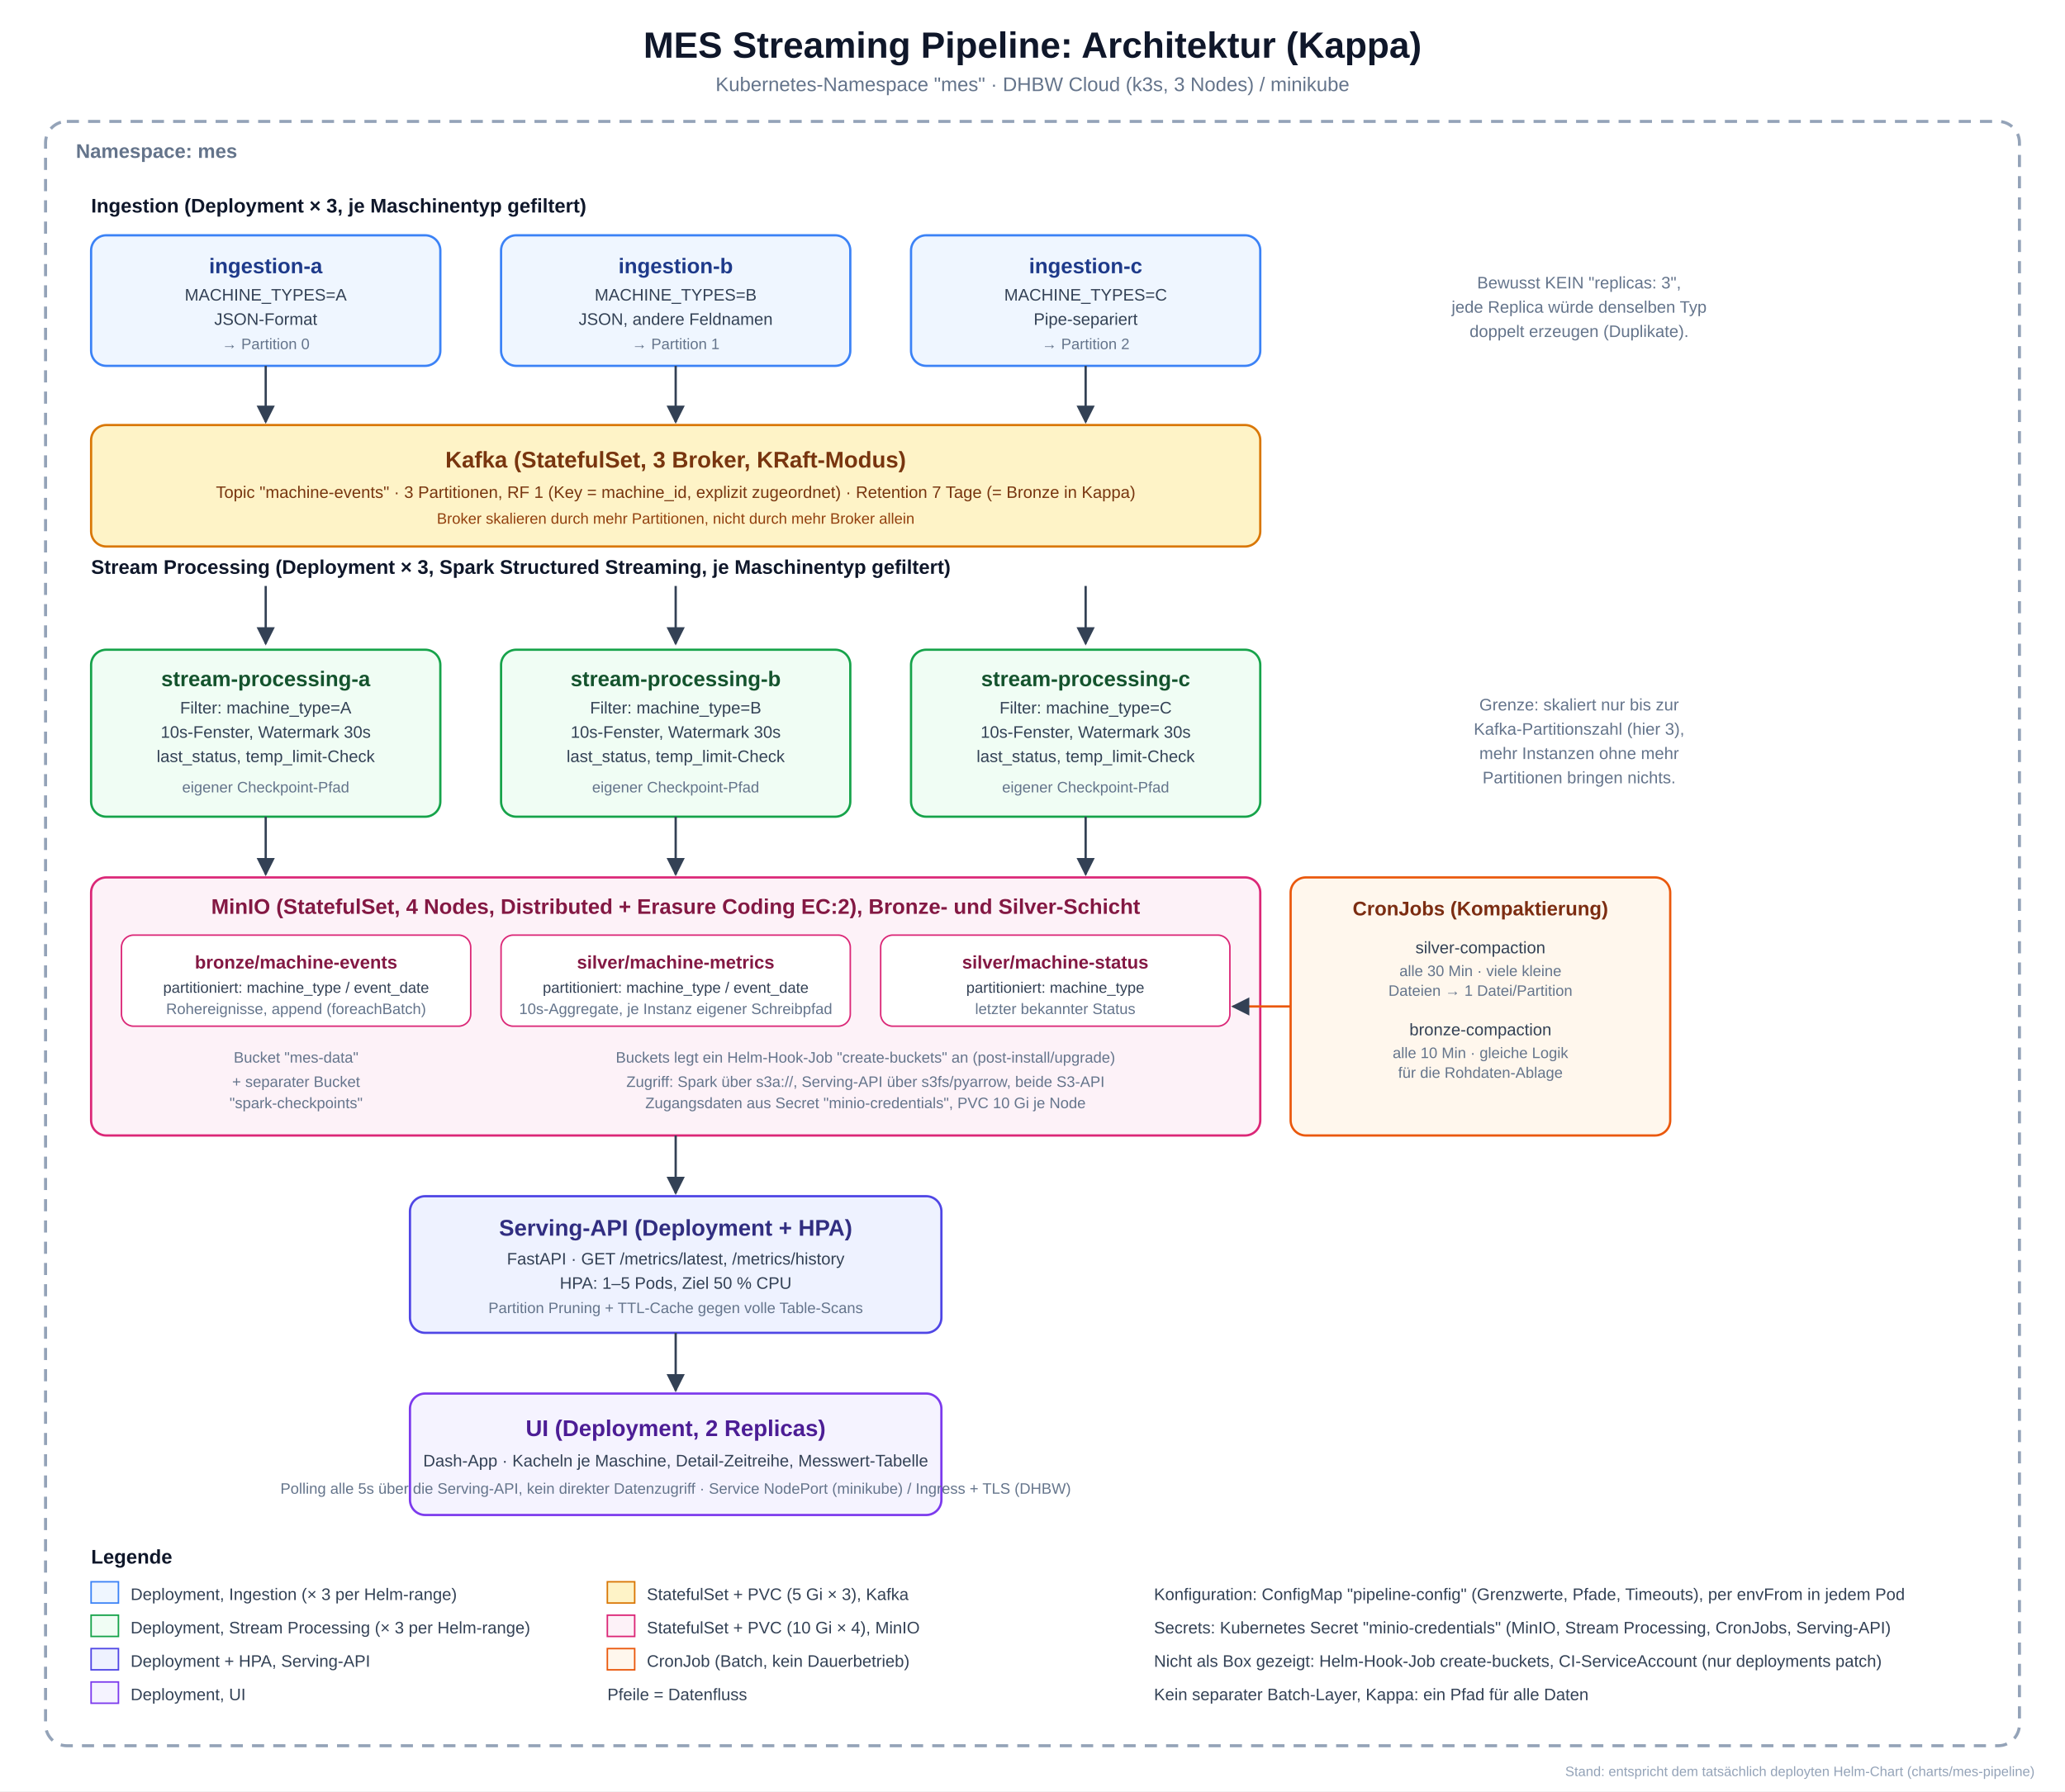
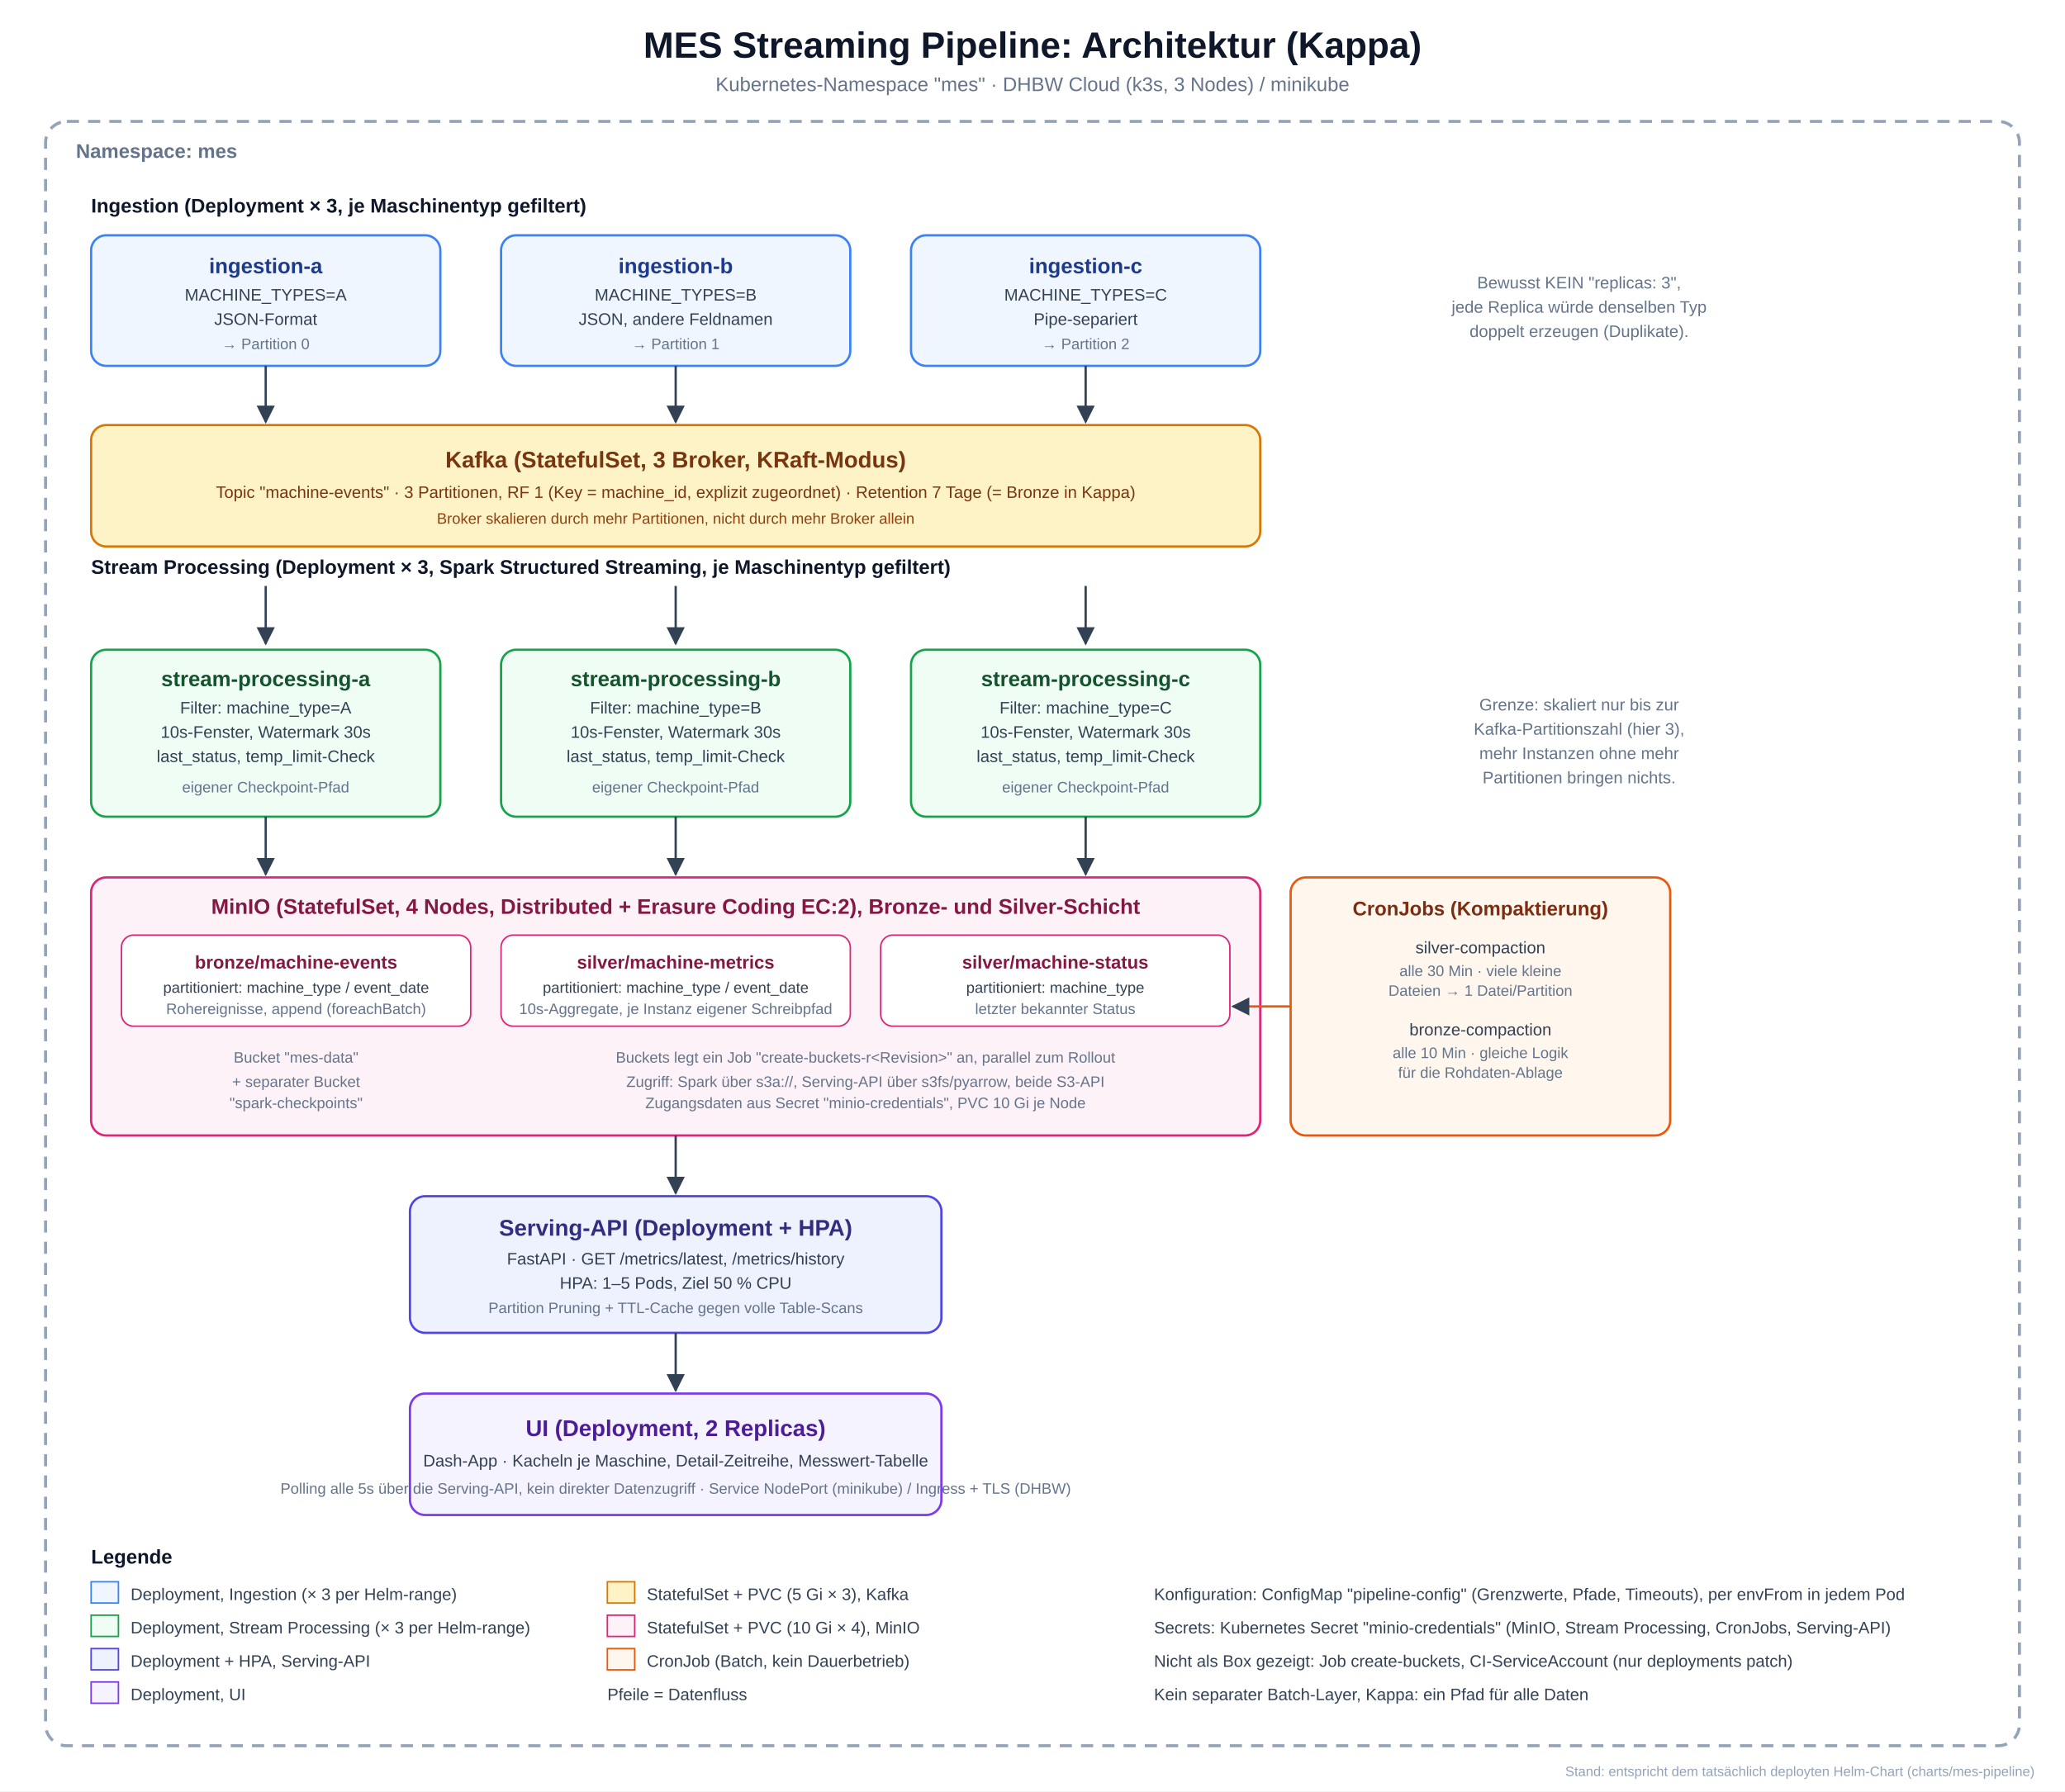
<svg xmlns="http://www.w3.org/2000/svg" viewBox="0 0 1360 1180" font-family="Segoe UI, Arial, sans-serif">
  <defs>
    <marker id="arrow" viewBox="0 0 10 10" refX="9" refY="5" markerWidth="8" markerHeight="8" orient="auto-start-reverse">
      <path d="M0,0 L10,5 L0,10 z" fill="#334155" />
    </marker>
  </defs>
  <rect x="0" y="0" width="1360" height="1180" fill="#ffffff" />
  <text x="680" y="38" text-anchor="middle" font-size="24" font-weight="700" fill="#0f172a">MES Streaming Pipeline: Architektur (Kappa)</text>
  <text x="680" y="60" text-anchor="middle" font-size="13" fill="#64748b">Kubernetes-Namespace "mes" · DHBW Cloud (k3s, 3 Nodes) / minikube</text>
  <rect x="30" y="80" width="1300" height="1070" rx="14" fill="none" stroke="#94a3b8" stroke-width="2" stroke-dasharray="8 6" />
  <text x="50" y="104" font-size="13" font-weight="600" fill="#64748b">Namespace: mes</text>
  <text x="60" y="140" font-size="13" font-weight="700" fill="#0f172a">Ingestion (Deployment × 3, je Maschinentyp gefiltert)</text>
  <g>
    <rect x="60" y="155" width="230" height="86" rx="10" fill="#eff6ff" stroke="#3b82f6" stroke-width="1.5" />
    <text x="175" y="180" text-anchor="middle" font-size="14" font-weight="600" fill="#1e3a8a">ingestion-a</text>
    <text x="175" y="198" text-anchor="middle" font-size="11" fill="#334155">MACHINE_TYPES=A</text>
    <text x="175" y="214" text-anchor="middle" font-size="11" fill="#334155">JSON-Format</text>
    <text x="175" y="230" text-anchor="middle" font-size="10" fill="#64748b">→ Partition 0</text>
  </g>
  <g>
    <rect x="330" y="155" width="230" height="86" rx="10" fill="#eff6ff" stroke="#3b82f6" stroke-width="1.5" />
    <text x="445" y="180" text-anchor="middle" font-size="14" font-weight="600" fill="#1e3a8a">ingestion-b</text>
    <text x="445" y="198" text-anchor="middle" font-size="11" fill="#334155">MACHINE_TYPES=B</text>
    <text x="445" y="214" text-anchor="middle" font-size="11" fill="#334155">JSON, andere Feldnamen</text>
    <text x="445" y="230" text-anchor="middle" font-size="10" fill="#64748b">→ Partition 1</text>
  </g>
  <g>
    <rect x="600" y="155" width="230" height="86" rx="10" fill="#eff6ff" stroke="#3b82f6" stroke-width="1.5" />
    <text x="715" y="180" text-anchor="middle" font-size="14" font-weight="600" fill="#1e3a8a">ingestion-c</text>
    <text x="715" y="198" text-anchor="middle" font-size="11" fill="#334155">MACHINE_TYPES=C</text>
    <text x="715" y="214" text-anchor="middle" font-size="11" fill="#334155">Pipe-separiert</text>
    <text x="715" y="230" text-anchor="middle" font-size="10" fill="#64748b">→ Partition 2</text>
  </g>
  <text x="1040" y="190" font-size="11" fill="#64748b" text-anchor="middle">Bewusst KEIN "replicas: 3",</text>
  <text x="1040" y="206" font-size="11" fill="#64748b" text-anchor="middle">jede Replica würde denselben Typ</text>
  <text x="1040" y="222" font-size="11" fill="#64748b" text-anchor="middle">doppelt erzeugen (Duplikate).</text>
  <line x1="175" y1="241" x2="175" y2="278" stroke="#334155" stroke-width="1.5" marker-end="url(#arrow)" />
  <line x1="445" y1="241" x2="445" y2="278" stroke="#334155" stroke-width="1.5" marker-end="url(#arrow)" />
  <line x1="715" y1="241" x2="715" y2="278" stroke="#334155" stroke-width="1.5" marker-end="url(#arrow)" />
  <rect x="60" y="280" width="770" height="80" rx="10" fill="#fef3c7" stroke="#d97706" stroke-width="1.5" />
  <text x="445" y="308" text-anchor="middle" font-size="15" font-weight="700" fill="#78350f">Kafka (StatefulSet, 3 Broker, KRaft-Modus)</text>
  <text x="445" y="328" text-anchor="middle" font-size="11" fill="#78350f">Topic "machine-events" · 3 Partitionen, RF 1 (Key = machine_id, explizit zugeordnet) · Retention 7 Tage (= Bronze in Kappa)</text>
  <text x="445" y="345" text-anchor="middle" font-size="10" fill="#92400e">Broker skalieren durch mehr Partitionen, nicht durch mehr Broker allein</text>
  <text x="60" y="378" font-size="13" font-weight="700" fill="#0f172a">Stream Processing (Deployment × 3, Spark Structured Streaming, je Maschinentyp gefiltert)</text>
  <line x1="175" y1="386" x2="175" y2="424" stroke="#334155" stroke-width="1.5" marker-end="url(#arrow)" />
  <line x1="445" y1="386" x2="445" y2="424" stroke="#334155" stroke-width="1.5" marker-end="url(#arrow)" />
  <line x1="715" y1="386" x2="715" y2="424" stroke="#334155" stroke-width="1.5" marker-end="url(#arrow)" />
  <g>
    <rect x="60" y="428" width="230" height="110" rx="10" fill="#f0fdf4" stroke="#16a34a" stroke-width="1.5" />
    <text x="175" y="452" text-anchor="middle" font-size="14" font-weight="600" fill="#14532d">stream-processing-a</text>
    <text x="175" y="470" text-anchor="middle" font-size="11" fill="#334155">Filter: machine_type=A</text>
    <text x="175" y="486" text-anchor="middle" font-size="11" fill="#334155">10s-Fenster, Watermark 30s</text>
    <text x="175" y="502" text-anchor="middle" font-size="11" fill="#334155">last_status, temp_limit-Check</text>
    <text x="175" y="522" text-anchor="middle" font-size="10" fill="#64748b">eigener Checkpoint-Pfad</text>
  </g>
  <g>
    <rect x="330" y="428" width="230" height="110" rx="10" fill="#f0fdf4" stroke="#16a34a" stroke-width="1.5" />
    <text x="445" y="452" text-anchor="middle" font-size="14" font-weight="600" fill="#14532d">stream-processing-b</text>
    <text x="445" y="470" text-anchor="middle" font-size="11" fill="#334155">Filter: machine_type=B</text>
    <text x="445" y="486" text-anchor="middle" font-size="11" fill="#334155">10s-Fenster, Watermark 30s</text>
    <text x="445" y="502" text-anchor="middle" font-size="11" fill="#334155">last_status, temp_limit-Check</text>
    <text x="445" y="522" text-anchor="middle" font-size="10" fill="#64748b">eigener Checkpoint-Pfad</text>
  </g>
  <g>
    <rect x="600" y="428" width="230" height="110" rx="10" fill="#f0fdf4" stroke="#16a34a" stroke-width="1.5" />
    <text x="715" y="452" text-anchor="middle" font-size="14" font-weight="600" fill="#14532d">stream-processing-c</text>
    <text x="715" y="470" text-anchor="middle" font-size="11" fill="#334155">Filter: machine_type=C</text>
    <text x="715" y="486" text-anchor="middle" font-size="11" fill="#334155">10s-Fenster, Watermark 30s</text>
    <text x="715" y="502" text-anchor="middle" font-size="11" fill="#334155">last_status, temp_limit-Check</text>
    <text x="715" y="522" text-anchor="middle" font-size="10" fill="#64748b">eigener Checkpoint-Pfad</text>
  </g>
  <text x="1040" y="468" font-size="11" fill="#64748b" text-anchor="middle">Grenze: skaliert nur bis zur</text>
  <text x="1040" y="484" font-size="11" fill="#64748b" text-anchor="middle">Kafka-Partitionszahl (hier 3),</text>
  <text x="1040" y="500" font-size="11" fill="#64748b" text-anchor="middle">mehr Instanzen ohne mehr</text>
  <text x="1040" y="516" font-size="11" fill="#64748b" text-anchor="middle">Partitionen bringen nichts.</text>
  <line x1="175" y1="538" x2="175" y2="576" stroke="#334155" stroke-width="1.5" marker-end="url(#arrow)" />
  <line x1="445" y1="538" x2="445" y2="576" stroke="#334155" stroke-width="1.5" marker-end="url(#arrow)" />
  <line x1="715" y1="538" x2="715" y2="576" stroke="#334155" stroke-width="1.5" marker-end="url(#arrow)" />
  <rect x="60" y="578" width="770" height="170" rx="10" fill="#fdf2f8" stroke="#db2777" stroke-width="1.5" />
  <text x="445" y="602" text-anchor="middle" font-size="14" font-weight="700" fill="#831843">MinIO (StatefulSet, 4 Nodes, Distributed + Erasure Coding EC:2), Bronze- und Silver-Schicht</text>
  <rect x="80" y="616" width="230" height="60" rx="8" fill="#ffffff" stroke="#db2777" stroke-width="1" />
  <text x="195" y="638" text-anchor="middle" font-size="12" font-weight="600" fill="#831843">bronze/machine-events</text>
  <text x="195" y="654" text-anchor="middle" font-size="10" fill="#334155">partitioniert: machine_type / event_date</text>
  <text x="195" y="668" text-anchor="middle" font-size="10" fill="#64748b">Rohereignisse, append (foreachBatch)</text>
  <rect x="330" y="616" width="230" height="60" rx="8" fill="#ffffff" stroke="#db2777" stroke-width="1" />
  <text x="445" y="638" text-anchor="middle" font-size="12" font-weight="600" fill="#831843">silver/machine-metrics</text>
  <text x="445" y="654" text-anchor="middle" font-size="10" fill="#334155">partitioniert: machine_type / event_date</text>
  <text x="445" y="668" text-anchor="middle" font-size="10" fill="#64748b">10s-Aggregate, je Instanz eigener Schreibpfad</text>
  <rect x="580" y="616" width="230" height="60" rx="8" fill="#ffffff" stroke="#db2777" stroke-width="1" />
  <text x="695" y="638" text-anchor="middle" font-size="12" font-weight="600" fill="#831843">silver/machine-status</text>
  <text x="695" y="654" text-anchor="middle" font-size="10" fill="#334155">partitioniert: machine_type</text>
  <text x="695" y="668" text-anchor="middle" font-size="10" fill="#64748b">letzter bekannter Status</text>
  <text x="195" y="700" text-anchor="middle" font-size="10" fill="#64748b">Bucket "mes-data"</text>
  <text x="195" y="716" text-anchor="middle" font-size="10" fill="#64748b">+ separater Bucket</text>
  <text x="195" y="730" text-anchor="middle" font-size="10" fill="#64748b">"spark-checkpoints"</text>
-   <text x="570" y="700" text-anchor="middle" font-size="10" fill="#64748b">Buckets legt ein Helm-Hook-Job "create-buckets" an (post-install/upgrade)</text>
+   <text x="570" y="700" text-anchor="middle" font-size="10" fill="#64748b">Buckets legt ein Job "create-buckets-r&lt;Revision&gt;" an, parallel zum Rollout</text>
  <text x="570" y="716" text-anchor="middle" font-size="10" fill="#64748b">Zugriff: Spark über s3a://, Serving-API über s3fs/pyarrow, beide S3-API</text>
  <text x="570" y="730" text-anchor="middle" font-size="10" fill="#64748b">Zugangsdaten aus Secret "minio-credentials", PVC 10 Gi je Node</text>
  <rect x="850" y="578" width="250" height="170" rx="10" fill="#fff7ed" stroke="#ea580c" stroke-width="1.5" />
  <text x="975" y="603" text-anchor="middle" font-size="13" font-weight="700" fill="#7c2d12">CronJobs (Kompaktierung)</text>
  <text x="975" y="628" text-anchor="middle" font-size="11" fill="#334155">silver-compaction</text>
  <text x="975" y="643" text-anchor="middle" font-size="10" fill="#64748b">alle 30 Min · viele kleine</text>
  <text x="975" y="656" text-anchor="middle" font-size="10" fill="#64748b">Dateien → 1 Datei/Partition</text>
  <text x="975" y="682" text-anchor="middle" font-size="11" fill="#334155">bronze-compaction</text>
  <text x="975" y="697" text-anchor="middle" font-size="10" fill="#64748b">alle 10 Min · gleiche Logik</text>
  <text x="975" y="710" text-anchor="middle" font-size="10" fill="#64748b">für die Rohdaten-Ablage</text>
  <line x1="850" y1="663" x2="812" y2="663" stroke="#ea580c" stroke-width="1.5" marker-end="url(#arrow)" />
  <line x1="445" y1="748" x2="445" y2="786" stroke="#334155" stroke-width="1.5" marker-end="url(#arrow)" />
  <rect x="270" y="788" width="350" height="90" rx="10" fill="#eef2ff" stroke="#4f46e5" stroke-width="1.5" />
  <text x="445" y="814" text-anchor="middle" font-size="15" font-weight="700" fill="#312e81">Serving-API (Deployment + HPA)</text>
  <text x="445" y="833" text-anchor="middle" font-size="11" fill="#334155">FastAPI · GET /metrics/latest, /metrics/history</text>
  <text x="445" y="849" text-anchor="middle" font-size="11" fill="#334155">HPA: 1–5 Pods, Ziel 50 % CPU</text>
  <text x="445" y="865" text-anchor="middle" font-size="10" fill="#64748b">Partition Pruning + TTL-Cache gegen volle Table-Scans</text>
  <line x1="445" y1="878" x2="445" y2="916" stroke="#334155" stroke-width="1.5" marker-end="url(#arrow)" />
  <rect x="270" y="918" width="350" height="80" rx="10" fill="#f5f3ff" stroke="#7c3aed" stroke-width="1.5" />
  <text x="445" y="946" text-anchor="middle" font-size="15" font-weight="700" fill="#4c1d95">UI (Deployment, 2 Replicas)</text>
  <text x="445" y="966" text-anchor="middle" font-size="11" fill="#334155">Dash-App · Kacheln je Maschine, Detail-Zeitreihe, Messwert-Tabelle</text>
  <text x="445" y="984" text-anchor="middle" font-size="10" fill="#64748b">Polling alle 5s über die Serving-API, kein direkter Datenzugriff · Service NodePort (minikube) / Ingress + TLS (DHBW)</text>
  <text x="60" y="1030" font-size="13" font-weight="700" fill="#0f172a">Legende</text>
  <rect x="60" y="1042" width="18" height="14" fill="#eff6ff" stroke="#3b82f6" />
  <text x="86" y="1054" font-size="11" fill="#334155">Deployment, Ingestion (× 3 per Helm-range)</text>
  <rect x="60" y="1064" width="18" height="14" fill="#f0fdf4" stroke="#16a34a" />
  <text x="86" y="1076" font-size="11" fill="#334155">Deployment, Stream Processing (× 3 per Helm-range)</text>
  <rect x="60" y="1086" width="18" height="14" fill="#eef2ff" stroke="#4f46e5" />
  <text x="86" y="1098" font-size="11" fill="#334155">Deployment + HPA, Serving-API</text>
  <rect x="60" y="1108" width="18" height="14" fill="#f5f3ff" stroke="#7c3aed" />
  <text x="86" y="1120" font-size="11" fill="#334155">Deployment, UI</text>
  <rect x="400" y="1042" width="18" height="14" fill="#fef3c7" stroke="#d97706" />
  <text x="426" y="1054" font-size="11" fill="#334155">StatefulSet + PVC (5 Gi × 3), Kafka</text>
  <rect x="400" y="1064" width="18" height="14" fill="#fdf2f8" stroke="#db2777" />
  <text x="426" y="1076" font-size="11" fill="#334155">StatefulSet + PVC (10 Gi × 4), MinIO</text>
  <rect x="400" y="1086" width="18" height="14" fill="#fff7ed" stroke="#ea580c" />
  <text x="426" y="1098" font-size="11" fill="#334155">CronJob (Batch, kein Dauerbetrieb)</text>
  <text x="400" y="1120" font-size="11" fill="#334155">Pfeile = Datenfluss</text>
  <text x="760" y="1054" font-size="11" fill="#334155">Konfiguration: ConfigMap "pipeline-config" (Grenzwerte, Pfade, Timeouts), per envFrom in jedem Pod</text>
  <text x="760" y="1076" font-size="11" fill="#334155">Secrets: Kubernetes Secret "minio-credentials" (MinIO, Stream Processing, CronJobs, Serving-API)</text>
-   <text x="760" y="1098" font-size="11" fill="#334155">Nicht als Box gezeigt: Helm-Hook-Job create-buckets, CI-ServiceAccount (nur deployments patch)</text>
+   <text x="760" y="1098" font-size="11" fill="#334155">Nicht als Box gezeigt: Job create-buckets, CI-ServiceAccount (nur deployments patch)</text>
  <text x="760" y="1120" font-size="11" fill="#334155">Kein separater Batch-Layer, Kappa: ein Pfad für alle Daten</text>
  <text x="1340" y="1170" text-anchor="end" font-size="9" fill="#94a3b8">Stand: entspricht dem tatsächlich deployten Helm-Chart (charts/mes-pipeline)</text>
</svg>
